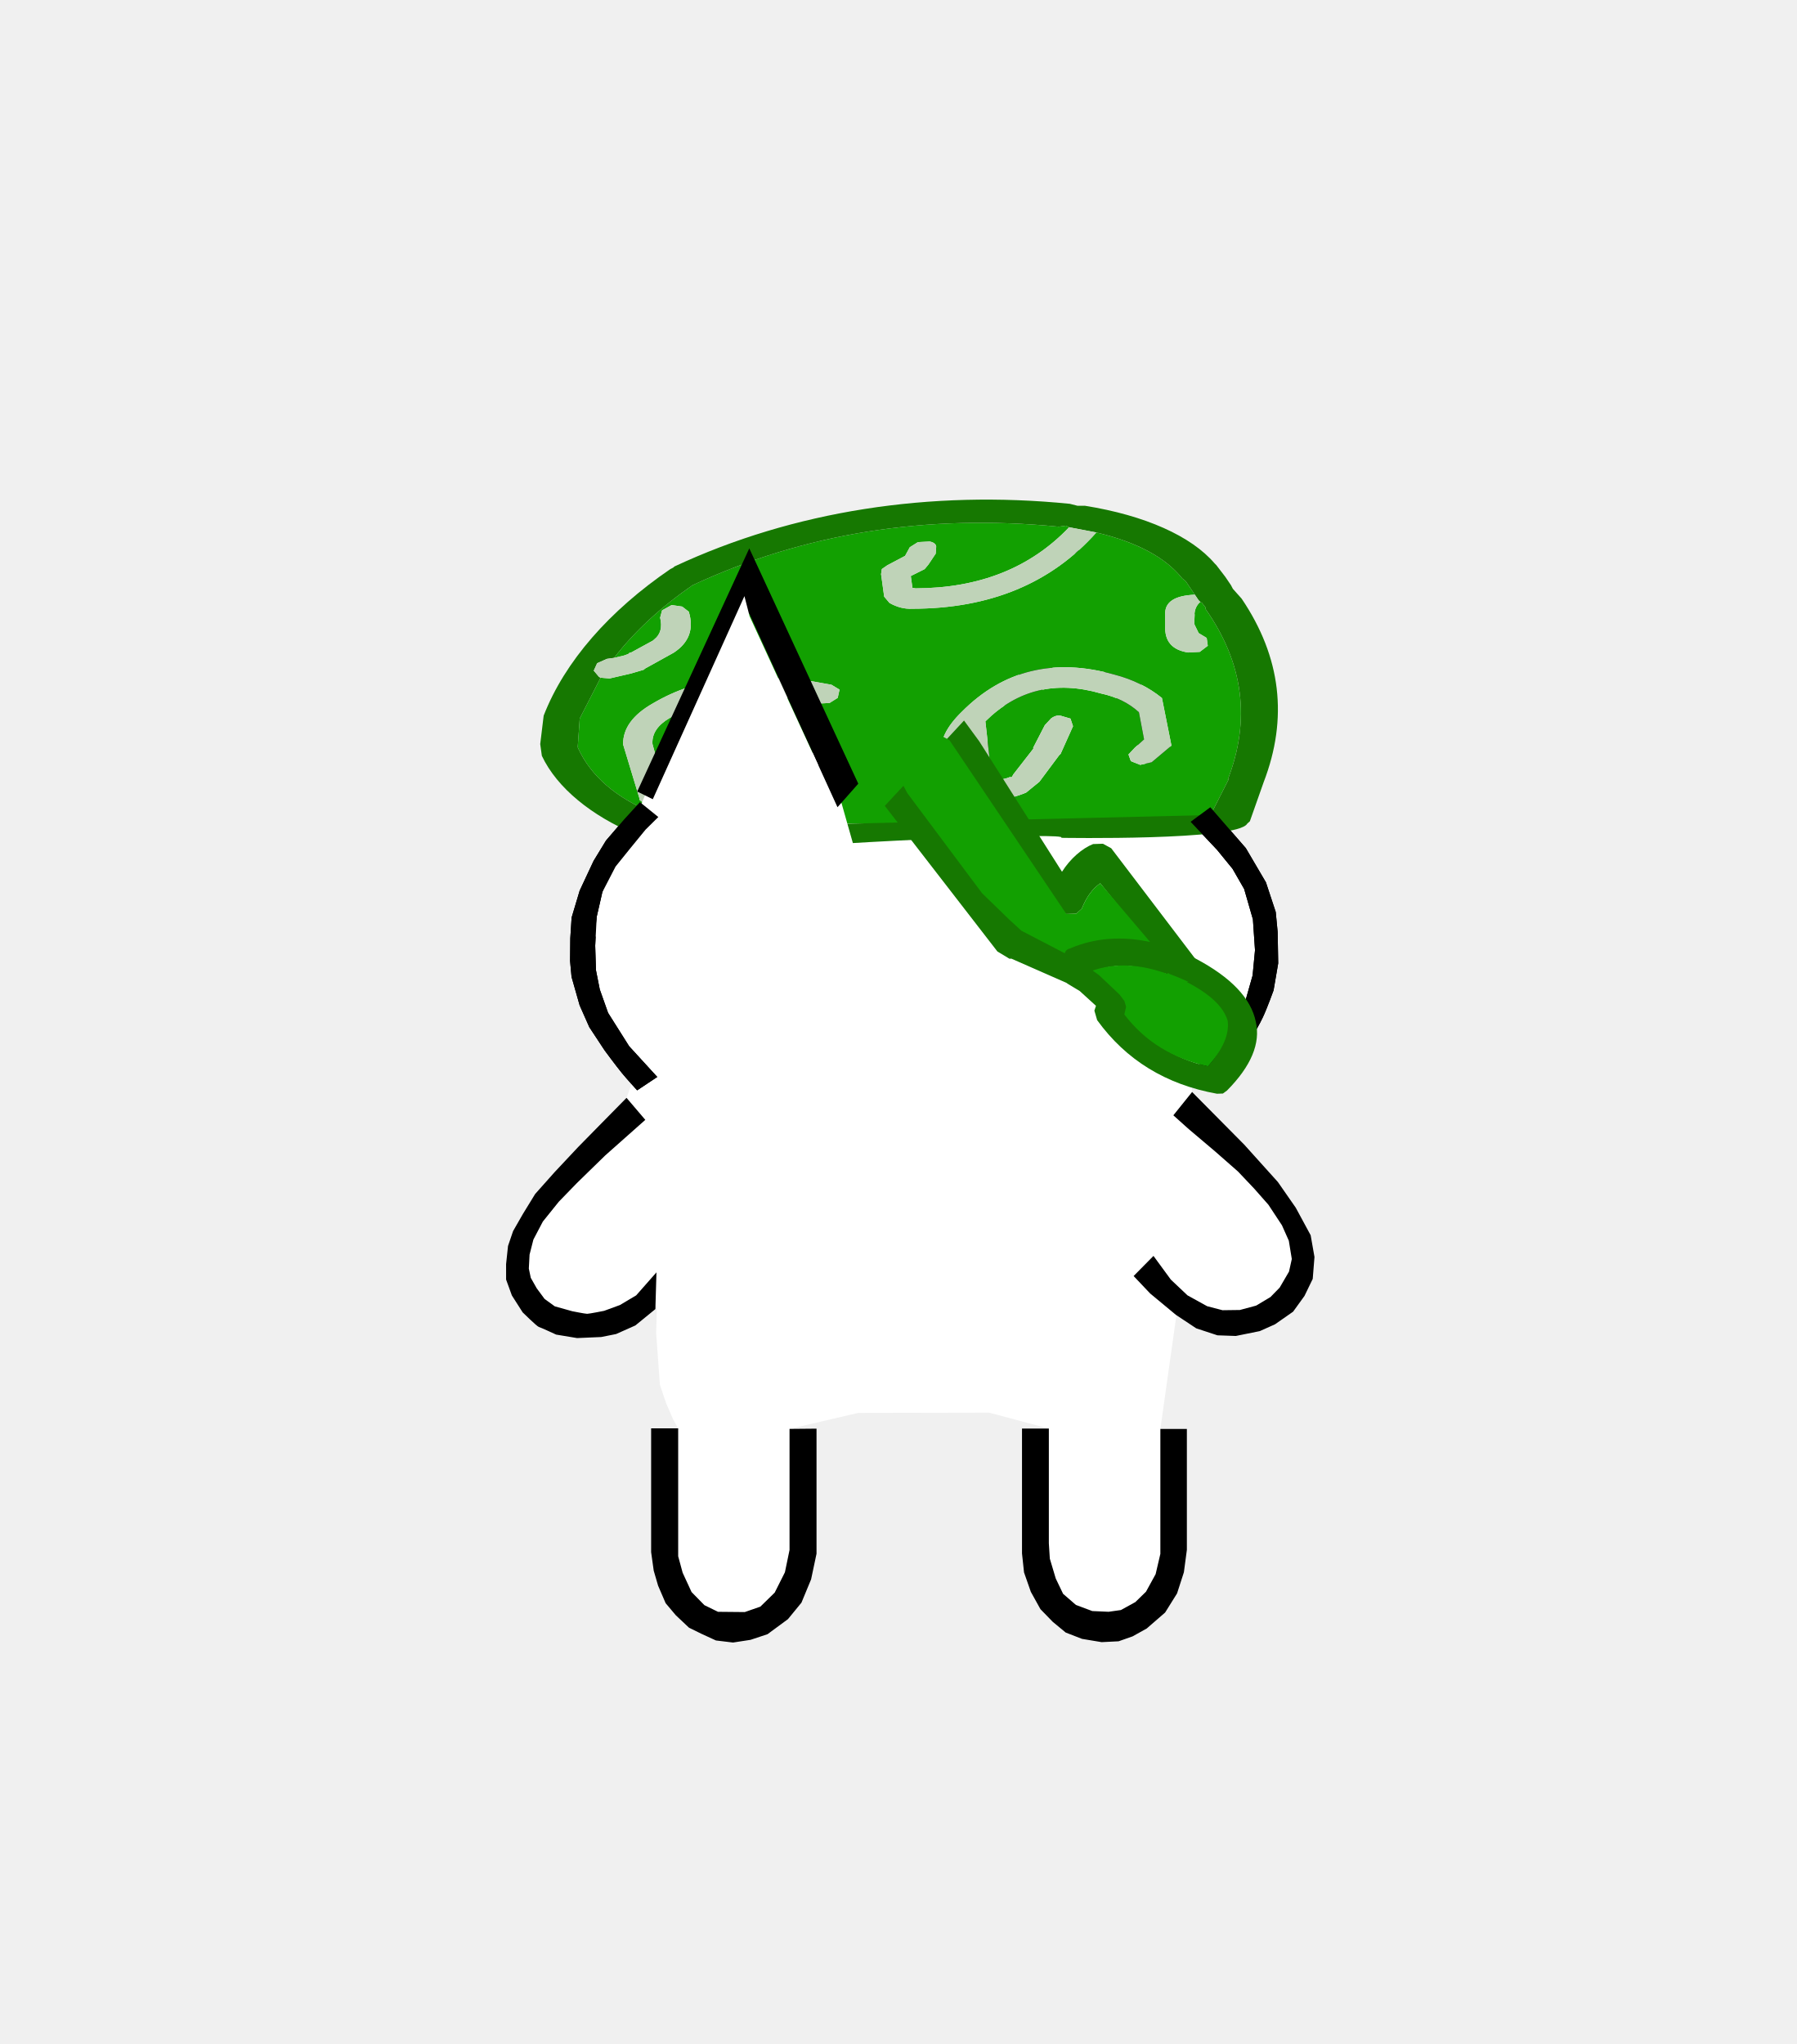
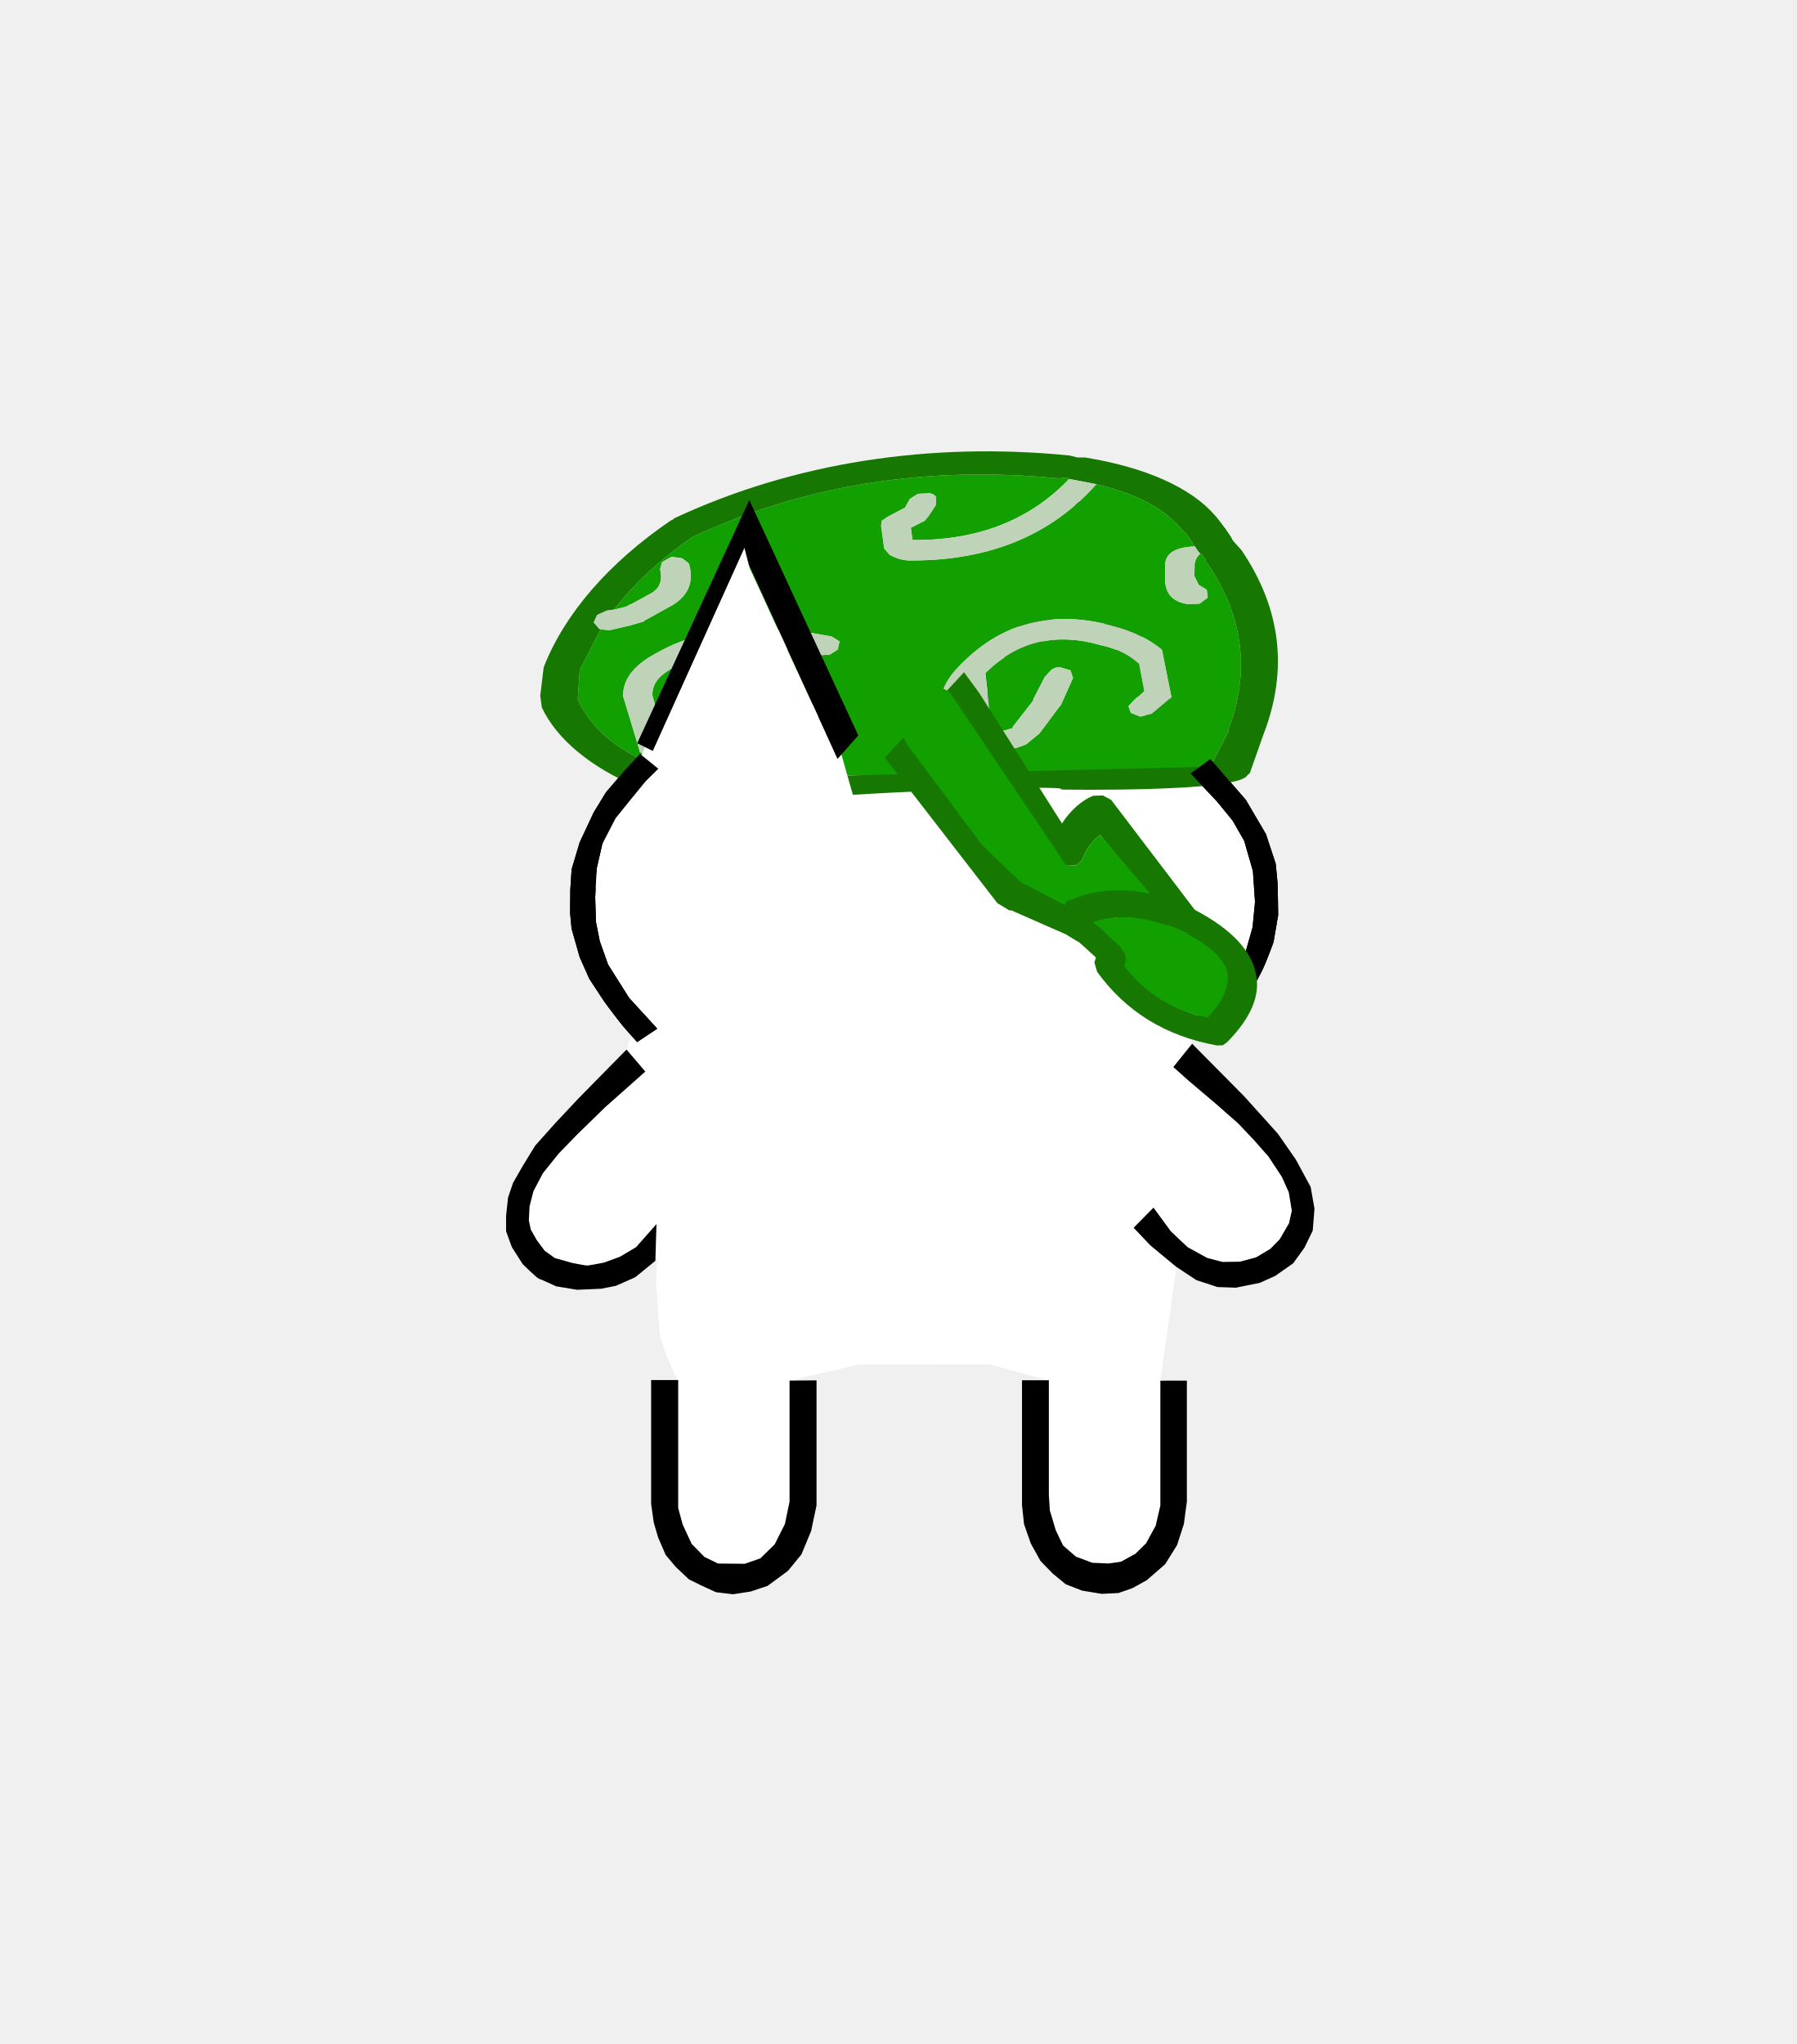
<svg xmlns="http://www.w3.org/2000/svg" height="182" width="160">
  <g style="clip-rule:evenodd;fill-rule:evenodd;stroke-linejoin:round;stroke-miterlimit:2">
-     <path d="m58.358 66.022-1.446 2.354-4.134 5.647-1.373 6.522 1.437 4.56 3.337 6.155.156.694-.545 1.5-.894 2.974-4.246 4.09-3.906 5.123-.5 3.497 1.623 3.06 3.37 1.125 4.06-.001 3.199-1.351-.068 2.417.33 4.6.541 1.611.629 1.467.46.816-.941 1.961.11 10.928 2.074 3.443 4.053 1.501 3.266-1.269 1.894-3.04.84-12.855-1.38-.62 6.11-1.423 11.663-.023 5.318 1.415-.995 1.1.266 8.853.29 3.401 1.724 3.292 3.534.704 2.85-.376 2.781-3.047 1.06-5.79-.397-7.27-1.183-.83 1.533-10.866 3.465 1.396 4.837-.663 2.05-2.8.483-3.778-1.723-4.305-2.448-2.492-5.326-5.745-.166-2.436 2.835-.965 3.977-6.408.133-6.317-.969-3.683-2.254-4.107-1.983-1.65-2.82-1.392-8.526-18.03-1.081 1.018-8.066 16.617-11.82.174-8.575-17.368-1.195 1.257z" style="fill:#fff;fill-rule:nonzero" transform="translate(0 4.299)" />
-     <path d="m103.742 67.49 2.398-1.114-10.167-21.89-9.744 20.991-9.803.005-9.705-20.953-9.979 21.65 2.37 1.171 7.595-17.034 7.868 17.26 13.611-.212 7.78-17.199zm4.032.09 3.162 3.64 1.79 3.046.872 2.638.172 1.791.048 2.78-.413 2.408s-.591 1.647-.97 2.434c-.292.609-.628 1.2-1.002 1.762-.676 1.017-1.45 1.967-2.234 2.902-.461.55-1.452 1.593-1.452 1.593l-1.717-1.326 2.199-2.23 1.56-2.061 1.156-2.311.593-2.09.214-2.247-.187-2.747-.778-2.7-1.03-1.794-1.371-1.681-2.368-2.512zM56.736 92.787l1.792-1.192-2.506-2.74-1.875-2.97-.74-2.088-.337-1.701L53 79.91l.134-2.571.509-2.214 1.17-2.263 1.29-1.6 1.38-1.688 1.137-1.125-1.636-1.324-1.402 1.532-1.622 1.888-1.104 1.81-1.24 2.65L50.9 77.4l-.118 1.844-.02 2.02.132 1.424.72 2.529.86 1.942 1.358 2.062s1.015 1.38 1.558 2.04c.43.524 1.345 1.525 1.345 1.525zm-.946.667 1.672 1.96-3.569 3.168-2.525 2.462-1.609 1.659-1.42 1.766-.842 1.603-.342 1.341-.065 1.246.173.82.527.93.703.951.907.658 1.557.436s1.143.23 1.327.23c.184 0 1.51-.265 1.51-.265l1.405-.515 1.449-.861 1.807-2.051-.096 3.272-1.783 1.456-1.715.765-1.321.265-2.153.094-1.868-.31s-1.372-.637-1.542-.683c-.17-.046-1.435-1.294-1.435-1.294l-.961-1.506-.515-1.416-.001-1.373.172-1.62.45-1.321.874-1.526 1.092-1.78 1.746-1.96 2.088-2.225 1.909-1.944zm48.691 1.556 1.67-2.076 4.64 4.685 2.998 3.329 1.594 2.292 1.325 2.449.34 1.934-.156 1.953-.733 1.513-1.013 1.403-1.608 1.124-1.358.608-2.137.433-1.635-.058-1.89-.622-1.81-1.202-2.289-1.898-1.475-1.557 1.768-1.791 1.546 2.11 1.483 1.402 1.749.966 1.37.357 1.544-.02 1.448-.39 1.274-.76.822-.842.833-1.427.248-1.12-.266-1.631-.611-1.372-1.204-1.827-1.279-1.45-1.43-1.51-2.045-1.796-2.34-1.979zm-1.156 27.928v11.12l-.421 1.804-.859 1.566-.95.926-1.282.706-1.097.155-1.452-.063-1.46-.547-1.14-.988-.654-1.364-.528-1.767-.087-1.365V122.9h-2.39v11.123l.18 1.686.606 1.731.857 1.545 1.094 1.125 1.154.954 1.45.563 1.75.292 1.508-.076 1.246-.437 1.262-.703 1.636-1.42 1.063-1.702.609-1.886.265-1.996v-10.764zm-33.02-.006v10.78l-.412 1.986-.91 1.811-1.278 1.25-1.385.482-2.385-.023-1.211-.591-1.144-1.169-.793-1.72-.398-1.466v-11.39H57.98v11.02l.231 1.654.39 1.337.671 1.557.906 1.076 1.173 1.105 1.076.53 1.325.609 1.521.184 1.556-.24 1.514-.502 1.822-1.342 1.201-1.467.858-2.074.484-2.285V122.91Z" style="fill-rule:nonzero" transform="translate(0 4.299)" />
-     <path d="m58.819 89.557.093-.078.468-.155h.187c5.551-1.604 10.978-1.578 16.28.077l-.094-.077 2.994 1.164.187.077c1.621.724-3.992 17.639-4.678 23.122l-.187-.388-.374-.388-.655-.465-.562-.155-5.894.31c-.249 0-.436.052-.561.155l-.281.388-.936 2.949-.093.93.28.389c.25.259.593.31 1.03.155l.467-.31.281-.388-.093-.621a8.328 8.328 0 0 1 .655-2.095l4.865-.31h.093l.094.155c.623 1.603.187 2.948-1.31 4.035v.077l-1.965 1.086.094-.077-4.117.31h-.093c-.936-.051-1.653-.413-2.152-1.086-.811-1.035-1.155-2.121-1.03-3.259l.655-3.104.936-1.551.094-.621-.375-.466-.748-.155-.561.388-1.123 1.94-.749 3.491c-.125 1.397.312 2.768 1.31 4.113.811 1.138 1.965 1.759 3.462 1.862l5.24-.466h.186l1.871-1.086-.374.466h-.093c-1.933 1.862-4.303 3.026-7.11 3.491h-.094l-2.62-.31-3.555-1.397.187-.465-.187-1.164-.187-.698-.094-.078-1.123-1.63c-.748-.879-1.964-1.241-3.648-1.086l-.562.31-.28.544.374.543.655.155c.935-.051 1.59.104 1.964.466l.094.077.842 1.242v.077l.094.078.093.233.094.543a23.278 23.278 0 0 1-5.801-4.656c-3.431-6.259-3.68-12.828-.748-19.708v-.388l.187-.155c3.305 2.328 4.553 5.173 3.742 8.535l-.094.155h-1.122l-.468-.776-.374-.232-.936-.466-.655-.078a.613.613 0 0 0-.561.31l-.094.622.375.465.748.31.655 1.01.28.31.468.077h2.152l.655-.233c.499-.362.78-.75.842-1.164.998-4.087-.592-7.501-4.771-10.242 1.435-2.069 3.243-3.465 5.426-4.19l.28-.155 1.404-.388c-.187 1.087.312 1.656 1.497 1.707l1.03.078c1.434.155 2.369-.181 2.806-1.009l.094-.62-.468-.466h-.749l-.561.388-.842.155h-.187l-.749-.078h-.093c-.437-.051-.78-.18-1.03-.387m14.409 3.724-1.217-1.086-.093-.078-4.584.155c-1.185.621-2.121 1.397-2.807 2.328-2.37 3.052-1.871 5.819 1.497 8.302 2.432 1.863 5.052 1.889 7.859.078l.187-.078c.748-.827.873-1.758.374-2.793l-.842-.776-2.245-1.241-.094-.078-2.433-.854-.748.078-.374.466c-.125.155-.094.336.093.543l.562.388 1.964.776h.094l2.152 1.241.187.078.093.077h-.093c.187.362.155.698-.094 1.009l-5.426-.078c-2.557-1.913-2.932-4.008-1.123-6.285.499-.775 1.248-1.396 2.246-1.862h-.094l2.713-.077.655.543.562.388.654-.078.468-.465-.093-.621" style="fill:#12a001" transform="matrix(.12858 .93173 -1.65957 .22902 247.94 -21.717)" />
-     <path d="m57.602 88.237-.842.233h.094l.374-.155.28-.078h.094" style="fill:#ccc" transform="matrix(.12858 .93173 -1.65957 .22902 247.94 -21.717)" />
-     <path d="m78.934 90.565-.187-.077-2.994-1.164.093.077c-5.301-1.655-10.728-1.68-16.279-.077h-.187l-.468.155-.093.078-.187.077-.562.155-1.403.388-.28.155c-2.184.725-3.993 2.121-5.427 4.19l-.749 1.242-.093.155-.187.155v.388c-2.932 6.88-2.682 13.45.748 19.708a23.314 23.314 0 0 0 5.8 4.656v.388l.281.543.655.233.655-.233.094-.078 3.555 1.397 2.62.31h.093c2.807-.465 5.177-1.63 7.11-3.491h.094l.374-.466.188-.155h.093c2.12-1.5 2.776-3.362 1.965-5.587M57.64 87.82l.375-.077 1.029-.388c5.988-1.656 11.828-1.585 17.503.174l3.485 1.01.187.155c1.497.62-1.079 9.903-1.079 9.903-.375-.621-2.451 10.912-2.825 16.654-.063 1.24-.653 2.56-1.464 3.75l-.187.31v.078l-1.404 1.551v.078c-2.245 2.12-5.289 3.755-8.532 4.324h-1.123l-2.62-.388c-4.802-1.5-8.99-4.221-12.109-7.739l-.094-.155-.093-.077c-3.68-6.673-3.878-14.029-.76-21.27l.281-.389.094-.388c1.684-3.103 4.222-5.383 7.091-6.417l.187-.078 1.217-.388.842-.233" style="fill:#167801" transform="matrix(.12858 .93173 -1.65957 .22902 247.94 -21.717)" />
-     <path d="M74.256 113.687c.811 2.225.156 4.087-1.965 5.587h-.093l-.188.155-1.87 1.086h-.188l-5.24.466c-1.497-.103-2.65-.724-3.46-1.862-.999-1.345-1.435-2.716-1.31-4.113l.748-3.491 1.123-1.94.56-.388.75.155.374.466-.094.62-.936 1.552-.654 3.104c-.125 1.138.218 2.224 1.029 3.259.499.673 1.216 1.035 2.152 1.086h.093l4.117-.31-.094.077 1.965-1.086v-.077c1.497-1.087 1.933-2.432 1.31-4.035l-.094-.155h-.093l-4.865.31a8.328 8.328 0 0 0-.655 2.095l.093.62-.28.389-.468.31c-.437.155-.78.104-1.03-.155l-.28-.388.093-.931.936-2.949.28-.388c.125-.103.313-.155.562-.155l5.894-.31.562.155.655.465.374.388.187.388m-16.092 7.992-.094.078-.655.233-.655-.233-.28-.543v-.388l-.094-.543-.093-.233-.094-.078v-.077l-.842-1.242-.094-.077c-.373-.362-1.028-.517-1.964-.466l-.655-.155-.374-.543.28-.543.562-.31c1.684-.155 2.9.207 3.648 1.086l1.123 1.629.094.078.187.698.187 1.164-.187.465m-8.046-25.76.093-.155.749-1.242c4.179 2.742 5.769 6.156 4.771 10.242-.062.414-.343.802-.842 1.164l-.655.233h-2.152l-.467-.078-.281-.31-.655-1.009-.748-.31-.375-.465.094-.621a.613.613 0 0 1 .561-.31l.655.077.936.466.374.232.468.776h1.122l.094-.155c.811-3.362-.437-6.207-3.742-8.535m7.952-6.13.562-.155.187-.077c.249.207.592.336 1.029.387h.093l.749.078h.187l.842-.155.561-.388h.749l.468.465-.094.621c-.437.828-1.372 1.164-2.807 1.009l-1.029-.078c-1.185-.051-1.684-.62-1.497-1.707m15.157 3.492.093.62-.468.466-.654.078-.562-.388-.655-.543-2.713.077h.094c-.998.466-1.747 1.087-2.246 1.862-1.809 2.276-1.434 4.371 1.123 6.285l5.426.078c.25-.311.281-.647.094-1.009h.093l-.093-.077-.187-.078-2.152-1.241h-.094l-1.964-.776-.562-.388c-.187-.207-.218-.388-.093-.543l.374-.466.748-.078 2.433.854.094.078 2.245 1.241.842.776c.499 1.035.374 1.966-.374 2.793l-.187.078c-2.807 1.811-5.427 1.785-7.86-.078-3.367-2.483-3.866-5.25-1.496-8.302.686-.931 1.622-1.707 2.807-2.328l4.584-.155.093.078 1.217 1.086" style="fill:#bfd3b8" transform="matrix(.12858 .93173 -1.65957 .22902 247.94 -21.717)" />
-     <path d="m58.376 64.223-1.802 4.383 6.39 6.799 13.681-2.171-2.991-10.527-14.499.328z" style="fill:#fff" transform="translate(0 4.299)" />
-     <path d="m74.575 67.576 1.851-2.094-9.705-20.953-9.979 21.65 2.37 1.171 7.595-17.034zm-17.591-.451 1.636 1.324z" style="fill-rule:nonzero" transform="translate(0 4.299)" />
-     <path d="m66.749 50.574 6.092 13.21-6.348 8.397-3.175-2.765-1.075.512-8.294 9.165h-1.127l1.69-7.936 2.765-2.407 9.011-19.968z" style="fill:#fff" transform="translate(0 4.299)" />
-     <path d="m59.112 67.35-2.37-1.171zm-2.376 25.437 1.792-1.192-2.506-2.74-1.875-2.97-.74-2.088-.337-1.701L53 79.91l.134-2.571.509-2.214 1.17-2.263 1.29-1.6 1.38-1.688 1.137-1.125-1.636-1.324-1.402 1.532-1.622 1.888-1.104 1.81-1.24 2.65L50.9 77.4l-.118 1.844-.02 2.02.132 1.424.72 2.529.86 1.942 1.358 2.062s1.015 1.38 1.558 2.04c.43.524 1.345 1.525 1.345 1.525zm51.038-25.207 3.162 3.64 1.79 3.046.872 2.638.172 1.791.048 2.78-.413 2.408s-.591 1.647-.97 2.434c-.292.609-.628 1.2-1.002 1.762-.676 1.017-1.45 1.967-2.234 2.902-.461.55-1.452 1.593-1.452 1.593l-1.717-1.326 2.199-2.23 1.56-2.061 1.156-2.311.593-2.09.214-2.247-.187-2.747-.778-2.7-1.03-1.794-1.371-1.681-2.368-2.512z" style="fill-rule:nonzero" transform="translate(0 4.299)" />
-     <path d="m93.061 95.686.562.078.467.388.094.465c-.187.776-.187 1.449 0 2.018 0 0 3.728-1.079 4.178-1.176-1.621-.776-2.643-1.856-3.453-3.304-.125-.155-.156-.31-.094-.466m-13.829.842 10.608-3.309.842.077.094.078 3.525.819h.094l.842.077 1.31-.155.093-.31.468-.388c2.807-.983 5.613-.75 8.42.698l.28.233.094.31c.312 2.173-.03 3.725-1.029 4.656-1.06 1.034-2.775 1.37-5.145 1.008h-.094l-7.906 2.541-.562-.077-.467-.388c-.375-.621-.596-1.626-.533-2.609l-8.623 3.647-1.473.504m15.654-8.045s.236.204-.468 0c.81 1.242 1.83 1.912 3.513 2.43v.077h.094l.28.078.281.077.655.155-.093-.077c1.559.258 2.68.148 3.367-.421.56-.621.897-1.564.772-3.013-1.996-.93-3.938-.948-5.871-.328l-.187.466-.281.233-.468.155-1.594.168" style="fill:#167801" transform="matrix(1.19977 .87169 .8162 -1.12341 -95.534 107.357)" />
-     <path d="m75.097 99.457 6.533-3.416 7.167-2.376 2.244-.342.991-.12 2.9.466c-.062.155-.031.31.094.465.811 1.449 2.027 2.561 3.649 3.337l-4.491 1.164c-.187-.569-.187-1.242 0-2.018l-.094-.465-.467-.388-11.808 4.61m15.55-6.55 1.684-.233.468-.155.28-.233.188-.465c1.933-.621 3.898-.466 5.894.465.125 1.449-.094 2.483-.655 3.104-.687.569-1.809.724-3.368.466l.093.077-.655-.155-.28-.078-.28-.077h-.094v-.078c-1.685-.517-2.932-1.397-3.743-2.638h.468" style="fill:#12a001" transform="matrix(1.19977 .87169 .8162 -1.12341 -95.534 107.357)" />
+     <path d="m58.358 66.022-1.446 2.354-4.134 5.647-1.373 6.522 1.437 4.56 3.337 6.155.156.694-.545 1.5-.894 2.974-4.246 4.09-3.906 5.123-.5 3.497 1.623 3.06 3.37 1.125 4.06-.001 3.199-1.351-.068 2.417.33 4.6.541 1.611.629 1.467.46.816-.941 1.961.11 10.928 2.074 3.443 4.053 1.501 3.266-1.269 1.894-3.04.84-12.855-1.38-.62 6.11-1.423 11.663-.023 5.318 1.415-.995 1.1.266 8.853.29 3.401 1.724 3.292 3.534.704 2.85-.376 2.781-3.047 1.06-5.79-.397-7.27-1.183-.83 1.533-10.866 3.465 1.396 4.837-.663 2.05-2.8.483-3.778-1.723-4.305-2.448-2.492-5.326-5.745-.166-2.436 2.835-.965 3.977-6.408.133-6.317-.969-3.683-2.254-4.107-1.983-1.65-2.82-1.392-8.526-18.03-1.081 1.018-8.066 16.617-11.82.174-8.575-17.368-1.195 1.257z" style="fill:#fff;fill-rule:nonzero" />
+     <path d="m103.742 67.49 2.398-1.114-10.167-21.89-9.744 20.991-9.803.005-9.705-20.953-9.979 21.65 2.37 1.171 7.595-17.034 7.868 17.26 13.611-.212 7.78-17.199zm4.032.09 3.162 3.64 1.79 3.046.872 2.638.172 1.791.048 2.78-.413 2.408s-.591 1.647-.97 2.434c-.292.609-.628 1.2-1.002 1.762-.676 1.017-1.45 1.967-2.234 2.902-.461.55-1.452 1.593-1.452 1.593l-1.717-1.326 2.199-2.23 1.56-2.061 1.156-2.311.593-2.09.214-2.247-.187-2.747-.778-2.7-1.03-1.794-1.371-1.681-2.368-2.512zM56.736 92.787l1.792-1.192-2.506-2.74-1.875-2.97-.74-2.088-.337-1.701L53 79.91l.134-2.571.509-2.214 1.17-2.263 1.29-1.6 1.38-1.688 1.137-1.125-1.636-1.324-1.402 1.532-1.622 1.888-1.104 1.81-1.24 2.65L50.9 77.4l-.118 1.844-.02 2.02.132 1.424.72 2.529.86 1.942 1.358 2.062s1.015 1.38 1.558 2.04c.43.524 1.345 1.525 1.345 1.525zm-.946.667 1.672 1.96-3.569 3.168-2.525 2.462-1.609 1.659-1.42 1.766-.842 1.603-.342 1.341-.065 1.246.173.82.527.93.703.951.907.658 1.557.436s1.143.23 1.327.23c.184 0 1.51-.265 1.51-.265l1.405-.515 1.449-.861 1.807-2.051-.096 3.272-1.783 1.456-1.715.765-1.321.265-2.153.094-1.868-.31s-1.372-.637-1.542-.683c-.17-.046-1.435-1.294-1.435-1.294l-.961-1.506-.515-1.416-.001-1.373.172-1.62.45-1.321.874-1.526 1.092-1.78 1.746-1.96 2.088-2.225 1.909-1.944zm48.691 1.556 1.67-2.076 4.64 4.685 2.998 3.329 1.594 2.292 1.325 2.449.34 1.934-.156 1.953-.733 1.513-1.013 1.403-1.608 1.124-1.358.608-2.137.433-1.635-.058-1.89-.622-1.81-1.202-2.289-1.898-1.475-1.557 1.768-1.791 1.546 2.11 1.483 1.402 1.749.966 1.37.357 1.544-.02 1.448-.39 1.274-.76.822-.842.833-1.427.248-1.12-.266-1.631-.611-1.372-1.204-1.827-1.279-1.45-1.43-1.51-2.045-1.796-2.34-1.979zm-1.156 27.928v11.12l-.421 1.804-.859 1.566-.95.926-1.282.706-1.097.155-1.452-.063-1.46-.547-1.14-.988-.654-1.364-.528-1.767-.087-1.365V122.9h-2.39v11.123l.18 1.686.606 1.731.857 1.545 1.094 1.125 1.154.954 1.45.563 1.75.292 1.508-.076 1.246-.437 1.262-.703 1.636-1.42 1.063-1.702.609-1.886.265-1.996v-10.764zm-33.02-.006v10.78l-.412 1.986-.91 1.811-1.278 1.25-1.385.482-2.385-.023-1.211-.591-1.144-1.169-.793-1.72-.398-1.466v-11.39H57.98v11.02l.231 1.654.39 1.337.671 1.557.906 1.076 1.173 1.105 1.076.53 1.325.609 1.521.184 1.556-.24 1.514-.502 1.822-1.342 1.201-1.467.858-2.074.484-2.285V122.91Z" style="fill-rule:nonzero" />
+     <path d="m58.819 89.557.093-.078.468-.155h.187c5.551-1.604 10.978-1.578 16.28.077l-.094-.077 2.994 1.164.187.077c1.621.724-3.992 17.639-4.678 23.122l-.187-.388-.374-.388-.655-.465-.562-.155-5.894.31c-.249 0-.436.052-.561.155l-.281.388-.936 2.949-.093.93.28.389c.25.259.593.31 1.03.155l.467-.31.281-.388-.093-.621a8.328 8.328 0 0 1 .655-2.095l4.865-.31h.093l.094.155c.623 1.603.187 2.948-1.31 4.035v.077l-1.965 1.086.094-.077-4.117.31h-.093c-.936-.051-1.653-.413-2.152-1.086-.811-1.035-1.155-2.121-1.03-3.259l.655-3.104.936-1.551.094-.621-.375-.466-.748-.155-.561.388-1.123 1.94-.749 3.491c-.125 1.397.312 2.768 1.31 4.113.811 1.138 1.965 1.759 3.462 1.862l5.24-.466h.186l1.871-1.086-.374.466h-.093c-1.933 1.862-4.303 3.026-7.11 3.491h-.094l-2.62-.31-3.555-1.397.187-.465-.187-1.164-.187-.698-.094-.078-1.123-1.63c-.748-.879-1.964-1.241-3.648-1.086l-.562.31-.28.544.374.543.655.155c.935-.051 1.59.104 1.964.466l.094.077.842 1.242v.077l.094.078.093.233.094.543a23.278 23.278 0 0 1-5.801-4.656c-3.431-6.259-3.68-12.828-.748-19.708v-.388l.187-.155c3.305 2.328 4.553 5.173 3.742 8.535l-.094.155h-1.122l-.468-.776-.374-.232-.936-.466-.655-.078a.613.613 0 0 0-.561.31l-.094.622.375.465.748.31.655 1.01.28.31.468.077h2.152l.655-.233c.499-.362.78-.75.842-1.164.998-4.087-.592-7.501-4.771-10.242 1.435-2.069 3.243-3.465 5.426-4.19l.28-.155 1.404-.388c-.187 1.087.312 1.656 1.497 1.707l1.03.078c1.434.155 2.369-.181 2.806-1.009l.094-.62-.468-.466h-.749l-.561.388-.842.155h-.187l-.749-.078h-.093c-.437-.051-.78-.18-1.03-.387m14.409 3.724-1.217-1.086-.093-.078-4.584.155c-1.185.621-2.121 1.397-2.807 2.328-2.37 3.052-1.871 5.819 1.497 8.302 2.432 1.863 5.052 1.889 7.859.078l.187-.078c.748-.827.873-1.758.374-2.793l-.842-.776-2.245-1.241-.094-.078-2.433-.854-.748.078-.374.466c-.125.155-.094.336.093.543l.562.388 1.964.776h.094l2.152 1.241.187.078.093.077h-.093c.187.362.155.698-.094 1.009l-5.426-.078c-2.557-1.913-2.932-4.008-1.123-6.285.499-.775 1.248-1.396 2.246-1.862h-.094l2.713-.077.655.543.562.388.654-.078.468-.465-.093-.621" style="fill:#12a001" transform="matrix(.12858 .93173 -1.65957 .22902 247.94 -26.016)" />
+     <path d="m57.602 88.237-.842.233h.094l.374-.155.28-.078h.094" style="fill:#ccc" transform="matrix(.12858 .93173 -1.65957 .22902 247.94 -26.016)" />
+     <path d="m78.934 90.565-.187-.077-2.994-1.164.093.077c-5.301-1.655-10.728-1.68-16.279-.077h-.187l-.468.155-.093.078-.187.077-.562.155-1.403.388-.28.155c-2.184.725-3.993 2.121-5.427 4.19l-.749 1.242-.093.155-.187.155v.388c-2.932 6.88-2.682 13.45.748 19.708a23.314 23.314 0 0 0 5.8 4.656v.388l.281.543.655.233.655-.233.094-.078 3.555 1.397 2.62.31h.093c2.807-.465 5.177-1.63 7.11-3.491h.094l.374-.466.188-.155h.093c2.12-1.5 2.776-3.362 1.965-5.587M57.64 87.82l.375-.077 1.029-.388c5.988-1.656 11.828-1.585 17.503.174l3.485 1.01.187.155c1.497.62-1.079 9.903-1.079 9.903-.375-.621-2.451 10.912-2.825 16.654-.063 1.24-.653 2.56-1.464 3.75l-.187.31v.078l-1.404 1.551v.078c-2.245 2.12-5.289 3.755-8.532 4.324h-1.123l-2.62-.388c-4.802-1.5-8.99-4.221-12.109-7.739l-.094-.155-.093-.077c-3.68-6.673-3.878-14.029-.76-21.27l.281-.389.094-.388c1.684-3.103 4.222-5.383 7.091-6.417l.187-.078 1.217-.388.842-.233" style="fill:#167801" transform="matrix(.12858 .93173 -1.65957 .22902 247.94 -26.016)" />
+     <path d="M74.256 113.687c.811 2.225.156 4.087-1.965 5.587h-.093l-.188.155-1.87 1.086h-.188l-5.24.466c-1.497-.103-2.65-.724-3.46-1.862-.999-1.345-1.435-2.716-1.31-4.113l.748-3.491 1.123-1.94.56-.388.75.155.374.466-.094.62-.936 1.552-.654 3.104c-.125 1.138.218 2.224 1.029 3.259.499.673 1.216 1.035 2.152 1.086h.093l4.117-.31-.094.077 1.965-1.086v-.077c1.497-1.087 1.933-2.432 1.31-4.035l-.094-.155h-.093l-4.865.31a8.328 8.328 0 0 0-.655 2.095l.093.62-.28.389-.468.31c-.437.155-.78.104-1.03-.155l-.28-.388.093-.931.936-2.949.28-.388c.125-.103.313-.155.562-.155l5.894-.31.562.155.655.465.374.388.187.388m-16.092 7.992-.094.078-.655.233-.655-.233-.28-.543v-.388l-.094-.543-.093-.233-.094-.078v-.077l-.842-1.242-.094-.077c-.373-.362-1.028-.517-1.964-.466l-.655-.155-.374-.543.28-.543.562-.31c1.684-.155 2.9.207 3.648 1.086l1.123 1.629.094.078.187.698.187 1.164-.187.465m-8.046-25.76.093-.155.749-1.242c4.179 2.742 5.769 6.156 4.771 10.242-.062.414-.343.802-.842 1.164l-.655.233h-2.152l-.467-.078-.281-.31-.655-1.009-.748-.31-.375-.465.094-.621a.613.613 0 0 1 .561-.31l.655.077.936.466.374.232.468.776h1.122l.094-.155c.811-3.362-.437-6.207-3.742-8.535m7.952-6.13.562-.155.187-.077c.249.207.592.336 1.029.387h.093l.749.078h.187l.842-.155.561-.388h.749l.468.465-.094.621c-.437.828-1.372 1.164-2.807 1.009l-1.029-.078c-1.185-.051-1.684-.62-1.497-1.707m15.157 3.492.093.62-.468.466-.654.078-.562-.388-.655-.543-2.713.077h.094c-.998.466-1.747 1.087-2.246 1.862-1.809 2.276-1.434 4.371 1.123 6.285l5.426.078c.25-.311.281-.647.094-1.009h.093l-.093-.077-.187-.078-2.152-1.241h-.094l-1.964-.776-.562-.388c-.187-.207-.218-.388-.093-.543l.374-.466.748-.078 2.433.854.094.078 2.245 1.241.842.776c.499 1.035.374 1.966-.374 2.793l-.187.078c-2.807 1.811-5.427 1.785-7.86-.078-3.367-2.483-3.866-5.25-1.496-8.302.686-.931 1.622-1.707 2.807-2.328l4.584-.155.093.078 1.217 1.086" style="fill:#bfd3b8" transform="matrix(.12858 .93173 -1.65957 .22902 247.94 -26.016)" />
+     <path d="m58.376 64.223-1.802 4.383 6.39 6.799 13.681-2.171-2.991-10.527-14.499.328z" style="fill:#fff" />
+     <path d="m74.575 67.576 1.851-2.094-9.705-20.953-9.979 21.65 2.37 1.171 7.595-17.034zm-17.591-.451 1.636 1.324z" style="fill-rule:nonzero" />
+     <path d="m66.749 50.574 6.092 13.21-6.348 8.397-3.175-2.765-1.075.512-8.294 9.165h-1.127l1.69-7.936 2.765-2.407 9.011-19.968z" style="fill:#fff" />
+     <path d="m59.112 67.35-2.37-1.171zm-2.376 25.437 1.792-1.192-2.506-2.74-1.875-2.97-.74-2.088-.337-1.701L53 79.91l.134-2.571.509-2.214 1.17-2.263 1.29-1.6 1.38-1.688 1.137-1.125-1.636-1.324-1.402 1.532-1.622 1.888-1.104 1.81-1.24 2.65L50.9 77.4l-.118 1.844-.02 2.02.132 1.424.72 2.529.86 1.942 1.358 2.062s1.015 1.38 1.558 2.04c.43.524 1.345 1.525 1.345 1.525zm51.038-25.207 3.162 3.64 1.79 3.046.872 2.638.172 1.791.048 2.78-.413 2.408s-.591 1.647-.97 2.434c-.292.609-.628 1.2-1.002 1.762-.676 1.017-1.45 1.967-2.234 2.902-.461.55-1.452 1.593-1.452 1.593l-1.717-1.326 2.199-2.23 1.56-2.061 1.156-2.311.593-2.09.214-2.247-.187-2.747-.778-2.7-1.03-1.794-1.371-1.681-2.368-2.512z" style="fill-rule:nonzero" />
+     <path d="m93.061 95.686.562.078.467.388.094.465c-.187.776-.187 1.449 0 2.018 0 0 3.728-1.079 4.178-1.176-1.621-.776-2.643-1.856-3.453-3.304-.125-.155-.156-.31-.094-.466m-13.829.842 10.608-3.309.842.077.094.078 3.525.819h.094l.842.077 1.31-.155.093-.31.468-.388c2.807-.983 5.613-.75 8.42.698l.28.233.094.31c.312 2.173-.03 3.725-1.029 4.656-1.06 1.034-2.775 1.37-5.145 1.008h-.094l-7.906 2.541-.562-.077-.467-.388c-.375-.621-.596-1.626-.533-2.609l-8.623 3.647-1.473.504m15.654-8.045s.236.204-.468 0c.81 1.242 1.83 1.912 3.513 2.43v.077h.094l.28.078.281.077.655.155-.093-.077c1.559.258 2.68.148 3.367-.421.56-.621.897-1.564.772-3.013-1.996-.93-3.938-.948-5.871-.328l-.187.466-.281.233-.468.155-1.594.168" style="fill:#167801" transform="matrix(1.19977 .87169 .8162 -1.12341 -95.534 103.058)" />
+     <path d="m75.097 99.457 6.533-3.416 7.167-2.376 2.244-.342.991-.12 2.9.466c-.062.155-.031.31.094.465.811 1.449 2.027 2.561 3.649 3.337l-4.491 1.164c-.187-.569-.187-1.242 0-2.018l-.094-.465-.467-.388-11.808 4.61m15.55-6.55 1.684-.233.468-.155.28-.233.188-.465c1.933-.621 3.898-.466 5.894.465.125 1.449-.094 2.483-.655 3.104-.687.569-1.809.724-3.368.466l.093.077-.655-.155-.28-.078-.28-.077h-.094v-.078c-1.685-.517-2.932-1.397-3.743-2.638h.468" style="fill:#12a001" transform="matrix(1.19977 .87169 .8162 -1.12341 -95.534 103.058)" />
  </g>
</svg>
